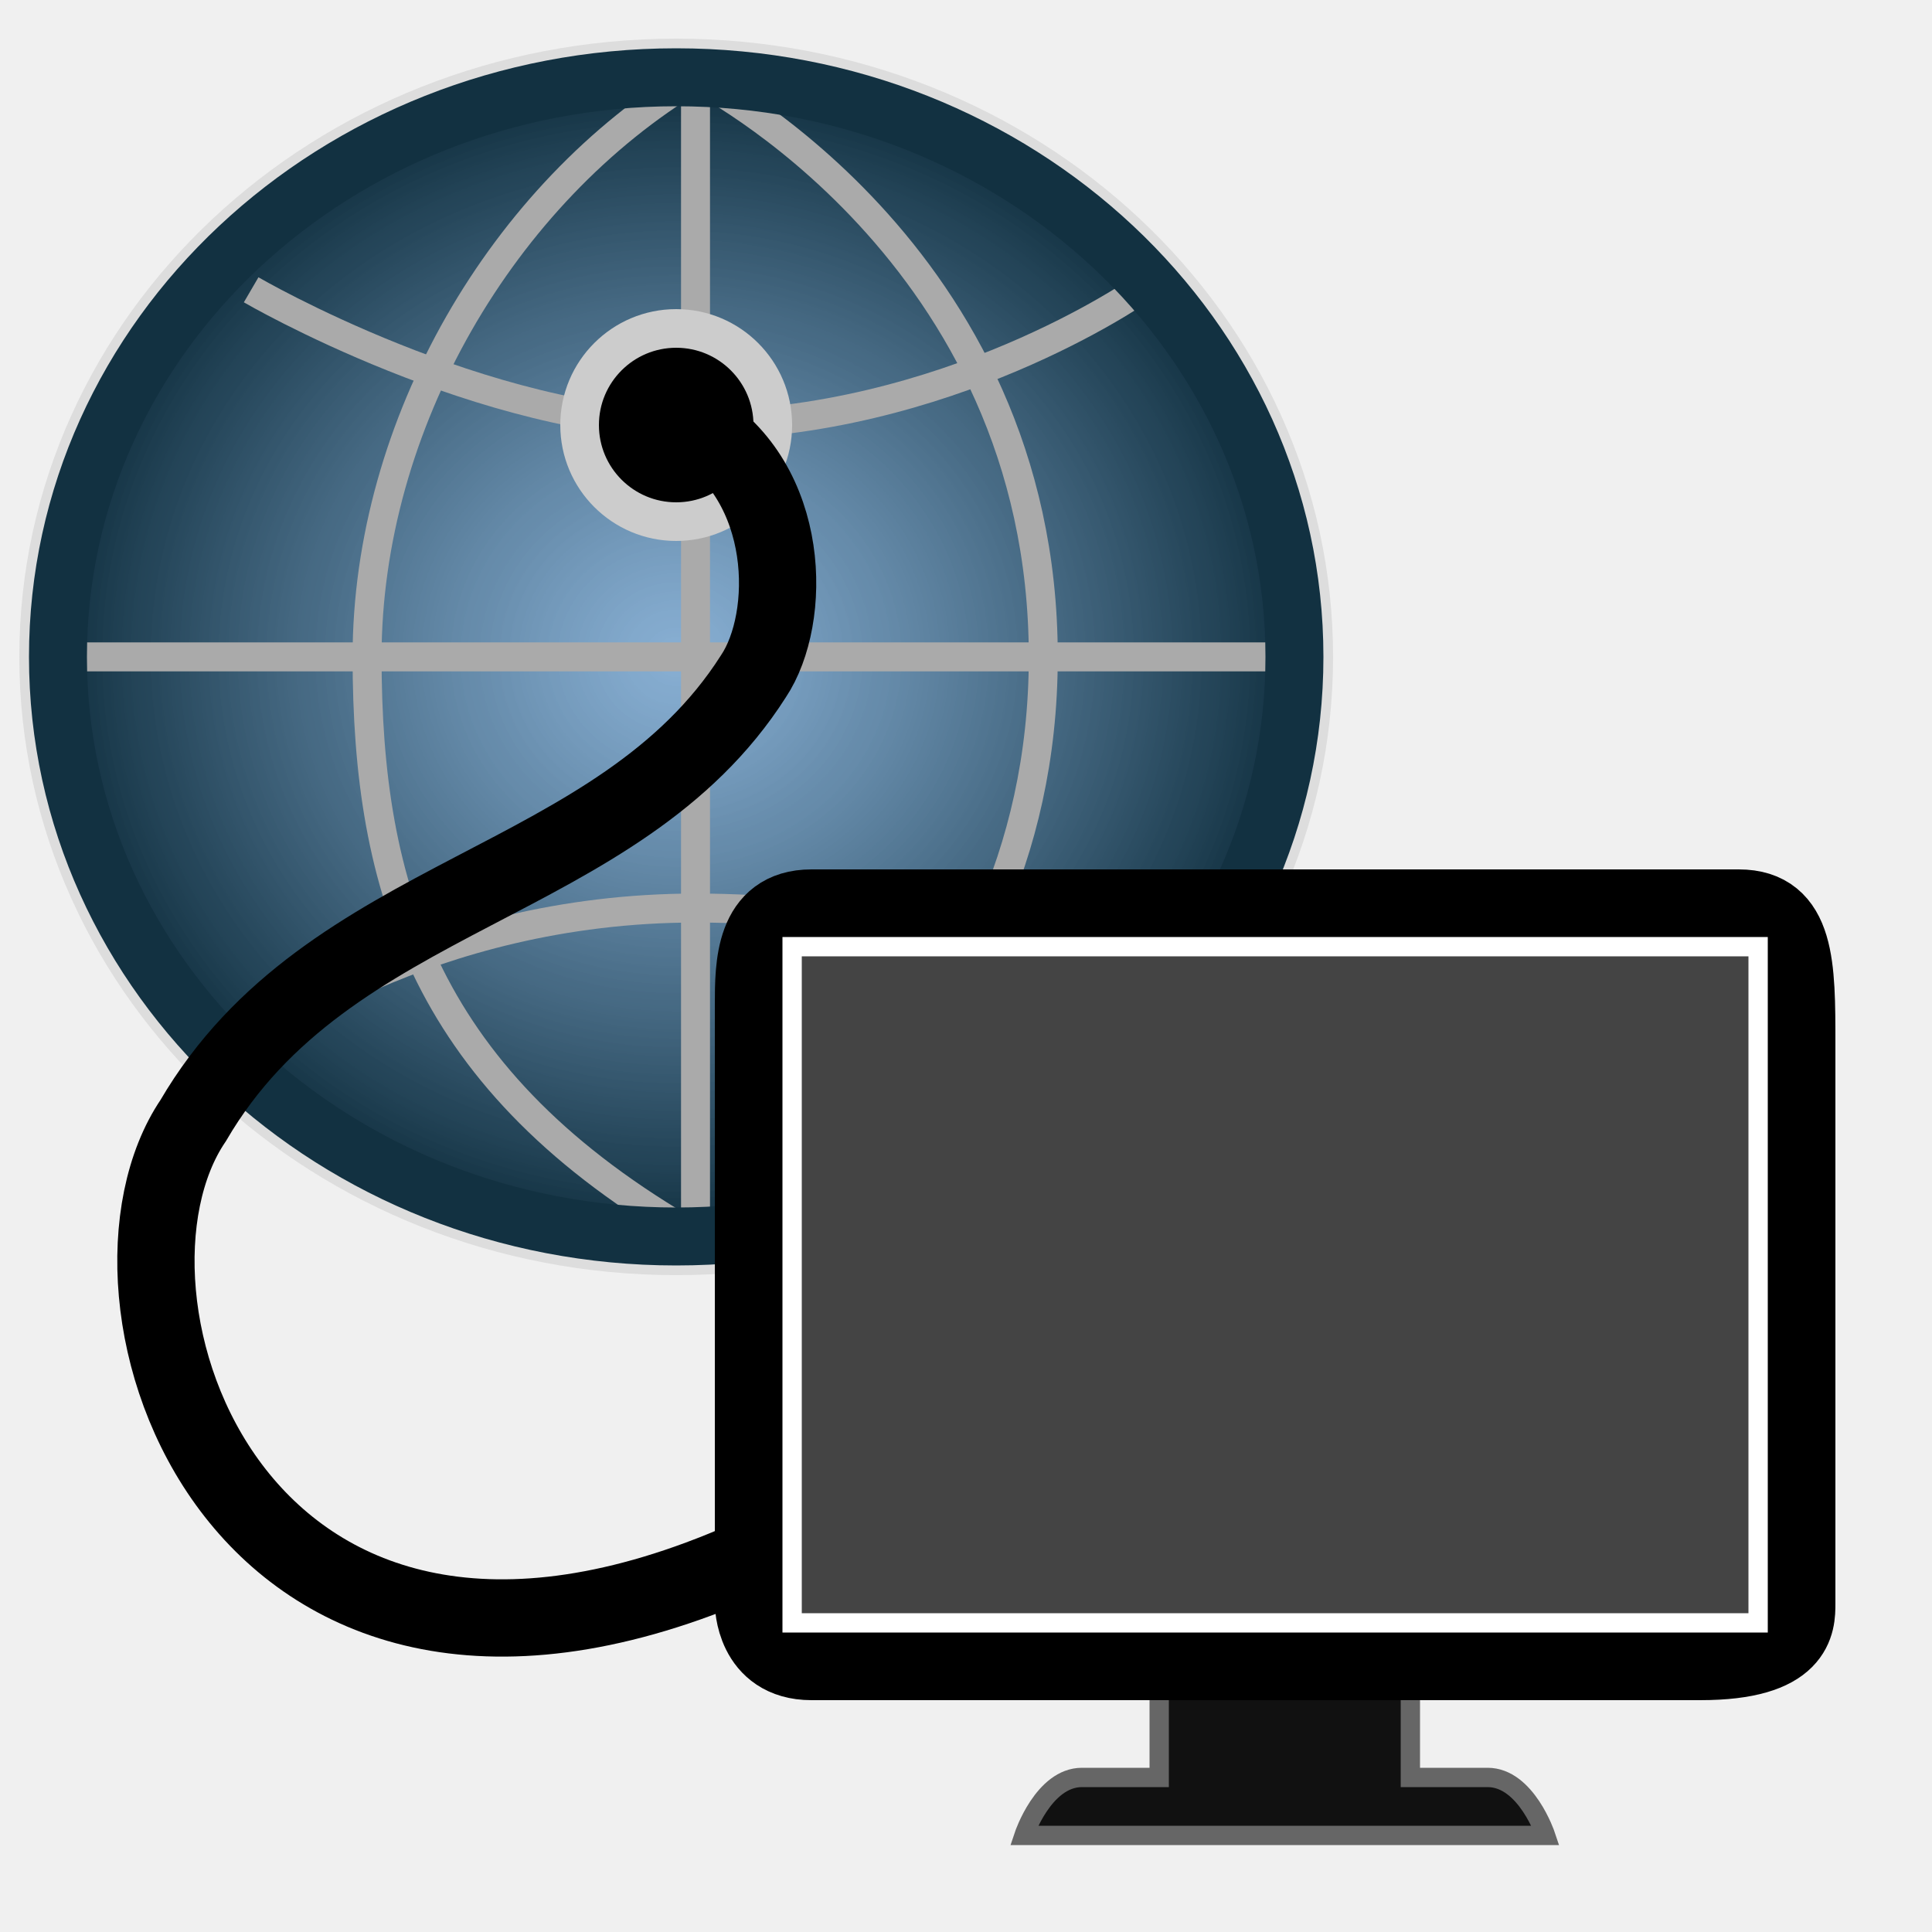
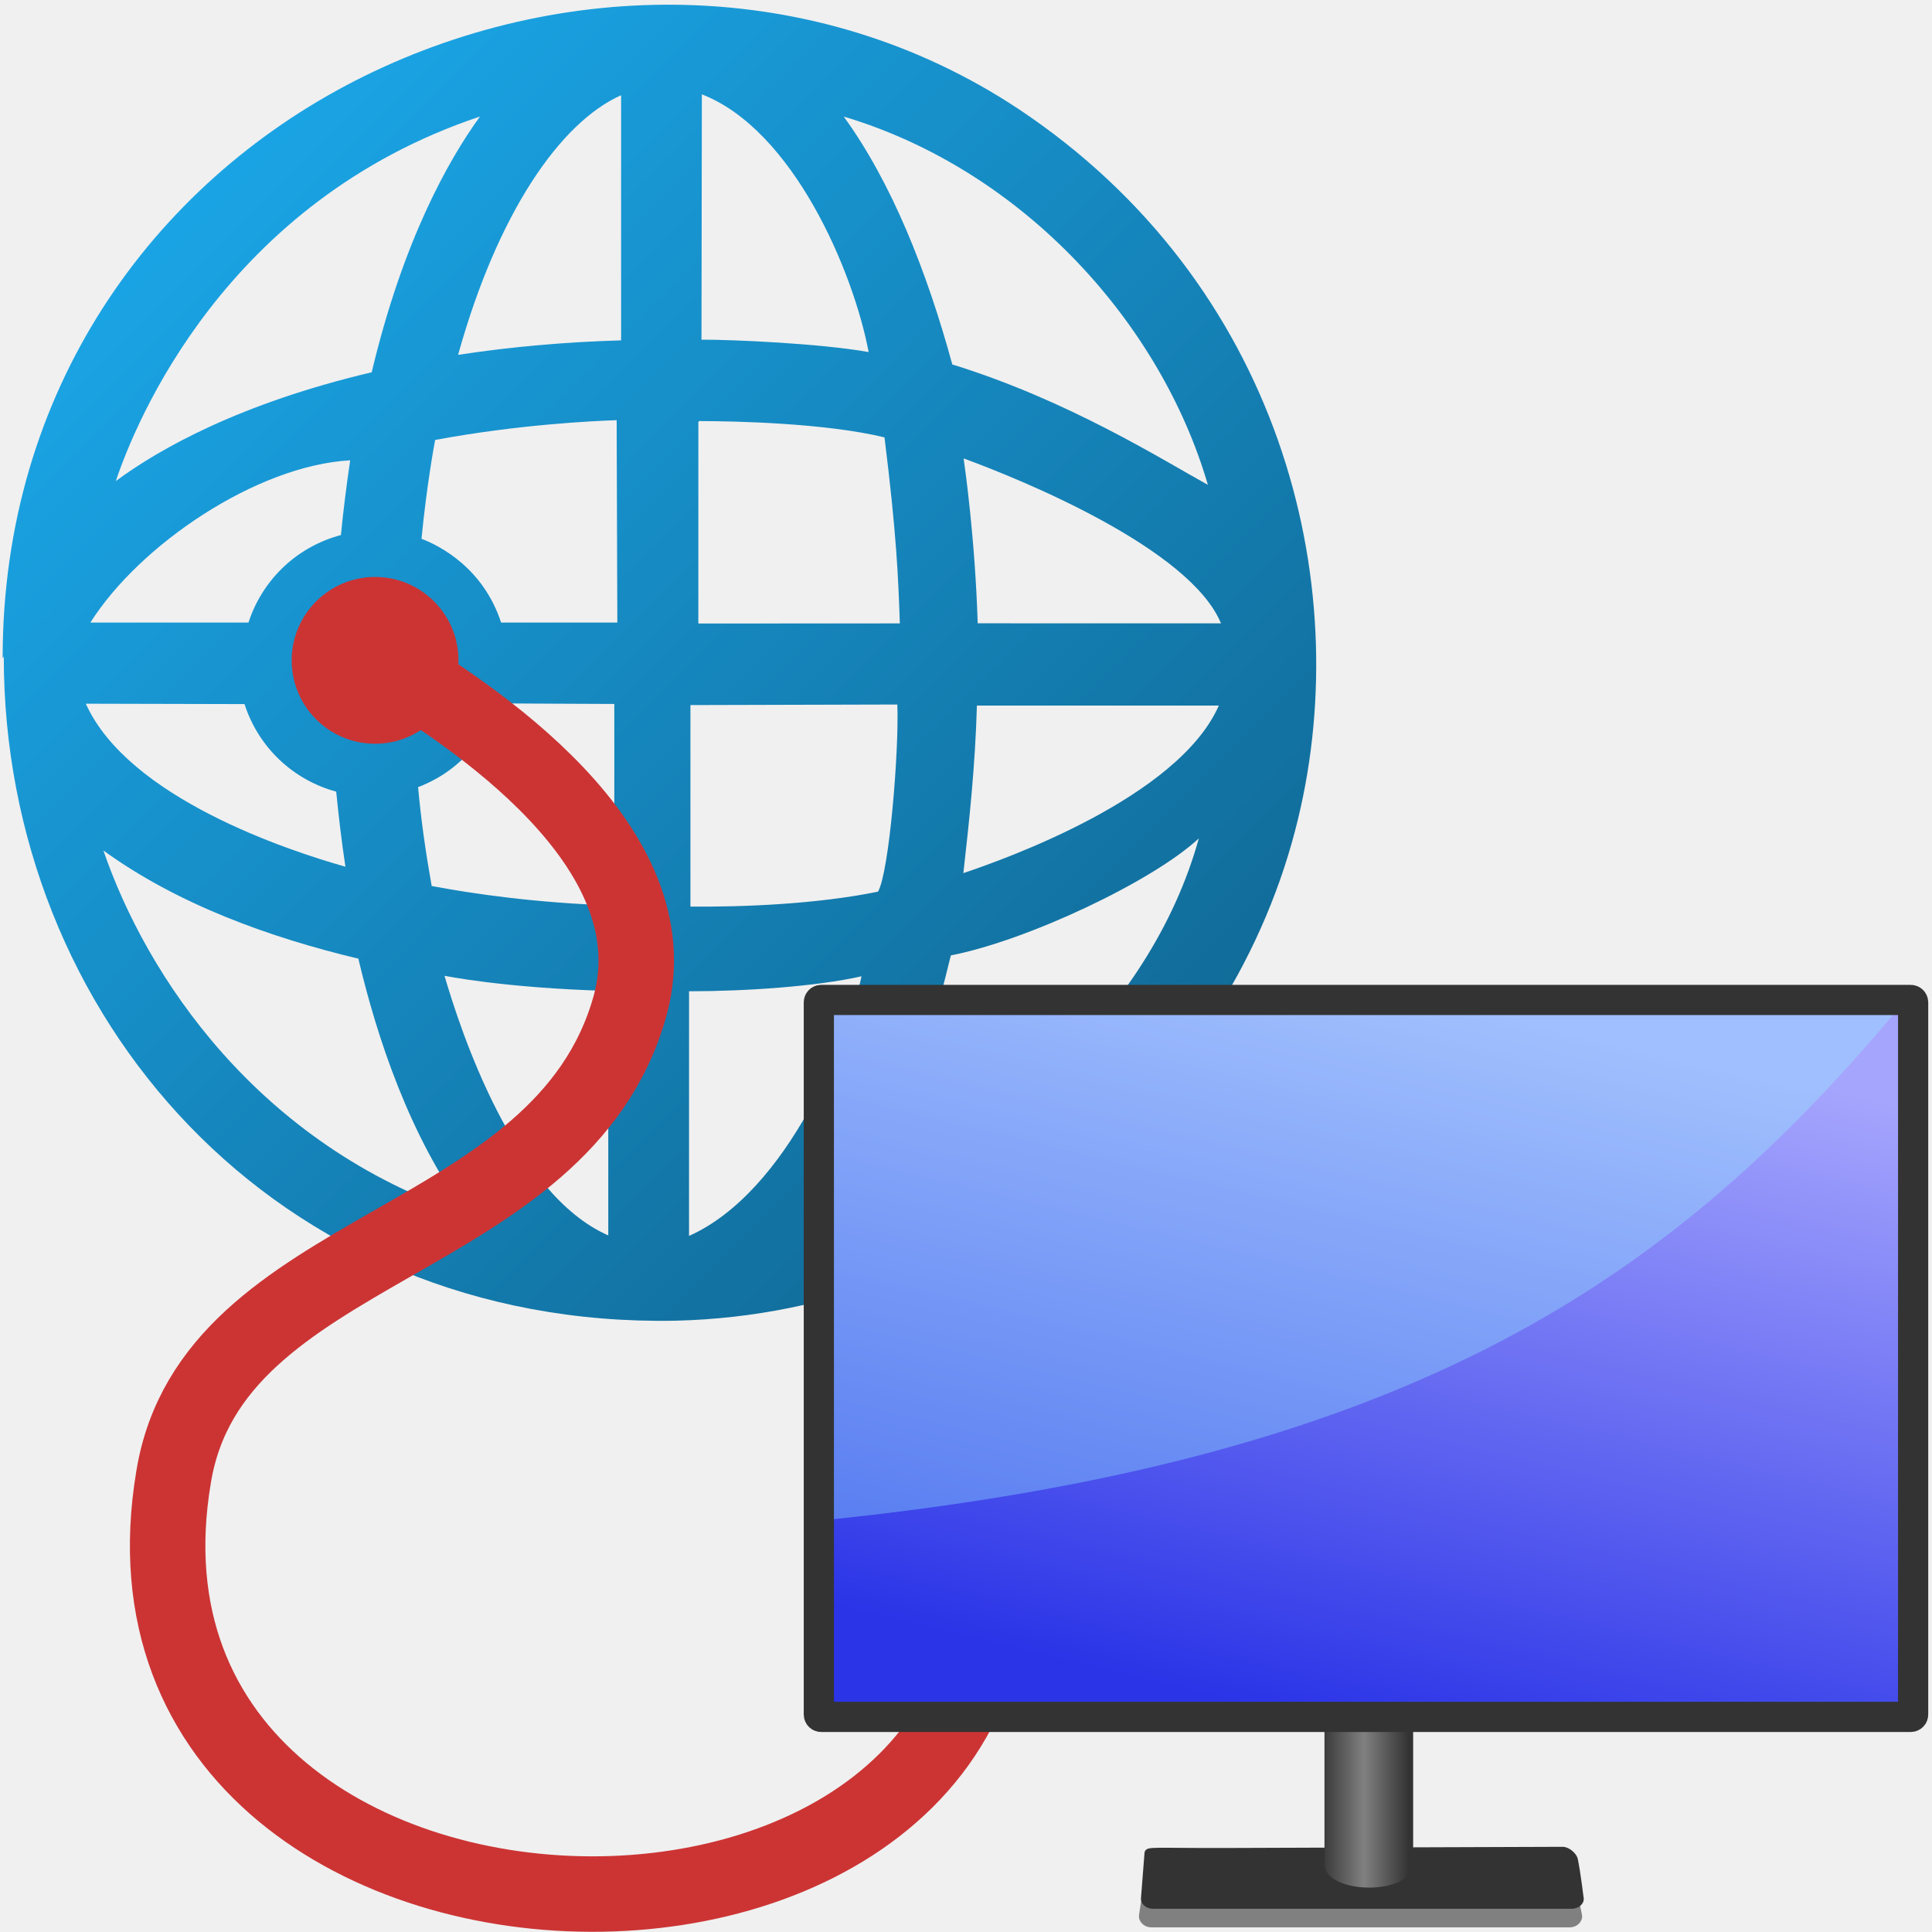
- <svg xmlns="http://www.w3.org/2000/svg" width="800px" height="800px" viewBox="0 0 100 100" version="1.1">
+ <svg xmlns="http://www.w3.org/2000/svg" width="512" height="512" version="1.1" viewBox="0 0 512 512">
  <defs>
-     <radialGradient id="RG1" cx="50%" cy="50%" fx="50%" fy="50%" r="50%">
-       <stop style="stop-color:rgb(103,155,203);stop-opacity:0.75;" offset="0%" />
-       <stop style="stop-color:rgb(18,49,65);stop-opacity:1;" offset="100%" />
-     </radialGradient>
+     <linearGradient id="a" x1="236" x2="277" y1="409" y2="409" gradientTransform="matrix(.575 0 0 .575 214 247)" gradientUnits="userSpaceOnUse">
+       <stop style="stop-color:#333" offset="0" />
+       <stop style="stop-color:#808080" offset=".5" />
+       <stop style="stop-color:#333" offset="1" />
+     </linearGradient>
+     <linearGradient id="b" x1="219" x2="298" y1="383" y2="53" gradientTransform="matrix(.575 0 0 .575 214 234)" gradientUnits="userSpaceOnUse">
+       <stop style="stop-color:#2b34e7" offset="0" />
+       <stop style="stop-color:#a5a5fd" offset="1" />
+     </linearGradient>
+     <linearGradient id="c" x1="70.1" x2="435" y1="77.1" y2="442" gradientTransform="matrix(.682 0 0 .683 .317 .142)" gradientUnits="userSpaceOnUse">
+       <stop style="stop-color:#1aa4e5" offset="0" />
+       <stop style="stop-color:#116b98" offset="1" />
+     </linearGradient>
  </defs>
-   <ellipse cx="35" cy="34" rx="32" ry="30" style="stroke-width:4;stroke:#dddddd;fill:none;" />
-   <ellipse cx="35" cy="34" rx="32" ry="30" style="fill:url(#RG1);fill-opacity:1;fill-rule:nonzero" />
-   <g style="fill:none;stroke:#aaaaaa;stroke-width:1.5px;stroke-linecap:butt;">
-     <path d="M 36,64 C 22,56 19,46 19,34 19,22 26,10 36,4 l 0,60 C 36,64 54,55 54,34 54,13 36,4 36,4" />
-     <path d="m 4,34 63,0 0,0" />
-     <path d="m 13,15 c 0,0 12,7 23,7 13,0 23,-7 23,-7" />
-     <path d="m 13,54 c 0,0 9,-7 23,-7 16,0 23,7 23,7" />
-   </g>
-   <ellipse cx="35" cy="34" rx="32" ry="30" style="stroke-width:3;stroke:#123141;fill:none;" />
-   <ellipse cx="35" cy="22" rx="5" ry="5" style="fill:#000000;stroke:#cccccc;stroke-width:2" />
-   <path style="fill:none;stroke:#000000;stroke-width:4;" d="M 38,81 C 12,92 3.9,67 10,58 17,46 32,46 39,35 41,32 41,25 36,22" />
-   <path style="fill:#111111;stroke:#666666" d="m 60,87 0,5 c 0,0 -3,0 -4,0 -2,0 -3,3 -3,3 1,0 26,0 27,0 0,0 -1,-3 -3,-3 -1,0 -4,0 -4,0 l 0,-5" />
-   <path style="fill:#ffffff;stroke:#000000;stroke-width:4px;stroke-linecap:butt" d="m 39,83 c 0,-8 0,-25 0,-31 0,-2 0,-5 3,-5 6,0 45,0 48,0 3,0 3,3 3,7 0,6 0,26 0,29 0,1 0,3 -5,3 -3,0 -43,0 -46,0 -3,0 -3,-3 -3,-3 z" />
-   <path style="fill:#444444;stroke:#ffffff" d="m 41,49 50,0 0,35 -50,0 z" />
+   <path d="m1 174c0 95 71.8 178 178 176 83.1-1.99 148-62.2 165-133 15.3-63.2-4.98-142-73.9-188-54.4-36.1-122-35.2-176-7.6-53.9 27.6-93.4 82.2-93.4 153zm185-149c24.3 9.45 40.2 47.1 44.2 68.3-12.7-2.27-35.7-3.29-44.3-3.29zm-21.4 65.2c-14.5 0.424-28.9 1.65-43.2 3.84 10.4-37.4 27-61.6 43.2-68.8zm-66.2 8.48c-34.7 8.22-55.9 20.1-67.7 28.8 5.18-15.5 28.9-74 96.5-96.6-8.41 11.6-20.4 32.9-28.7 67.8zm154-1.99c-6.77-24.8-16.1-48.3-28.8-65.8 47.8 14.3 84.1 55 96.5 97.6-12.2-6.73-37-22.4-67.7-31.9zm-88.8 68.3h-30.8c-4.75-14.5-16.3-20.4-21.1-22.2 1.36-14 3.35-24.8 3.62-26.2 22.3-4.13 41.7-5.01 48.1-5.24zm21.6-53.4c9.24 0 33.5 0.503 49.2 4.32 3.22 25.9 3.64 37 4.07 49.3-17.8 9e-3 -35.6 0.018-53.4 0.027 6.5e-4 -17.8 2e-3 -35.7 3e-3 -53.4l0.066 2e-3zm-92.4 10.4c-0.934 6.37-1.84 13.4-2.45 19.8-12.4 3.31-21.1 12.6-24.5 23.2h-41.9c13-20.6 44-41.6 68.8-43zm231 43.2c-21.6-2e-3 -43.2-3e-3 -64.7-6e-3 -0.698-22.6-3.42-41.5-3.73-43.7 15.7 5.75 60 23.9 68.2 43.7zm-161 21.4v53.4c-21-0.719-37.3-3.1-48.4-5.19-1.55-8.68-2.81-17.4-3.6-26.2 14.1-5.39 19.4-17.1 21.1-22.2 2.25 4e-3 22.8 0.154 30.9 0.154zm-98 0c3.81 11.8 13.2 20.2 24.3 23.2 0.652 6.63 1.44 13.3 2.44 19.9-15.3-4.34-57.5-18.2-68.8-43.2zm173 0.113c0.49 12.3-2.18 44.7-5.13 49.6-16.1 3.29-35.7 4.09-49.7 3.95v-53.4zm85.2 0.285c-10.8 24.5-57 40.8-67.7 44.4 1.62-14.3 3.14-28.6 3.59-44.4zm-102 135c22.7-28.3 29.4-63.2 31-68.8 20.3-3.96 53.4-19.6 65.7-31-13 46.9-55.9 82.7-97 99.7zm-126-67.8c4.9 20.7 13.6 47.2 28.9 67.8-55.9-18.6-85.2-63.7-96.5-96.6 19.7 14.3 44.2 23.1 67.7 28.7zm66.2 8.01v65.2c-25.1-11-39.2-54.5-43.4-68.8-9e-3 -0.035 15.3 3.21 43.4 4.01zm21.4 65.2c2e-3 -21.7 3e-3 -43.3 6e-3 -64.7 15 0 33.7-1.26 45.7-3.97-3.29 15.9-19.3 57-45.7 68.8z" fill="url(#c)" />
+   <path d="m258 384c44.4 156-237 156-212 7.45 10.2-62.7 103-60.1 121-125 11.5-42.1-41.3-76.8-67.1-92.2" style="fill:none;stroke-width:20;stroke:#cc3434" />
+   <ellipse cx="99.4" cy="175" rx="22.1" ry="22.1" fill="#cc3434" />
+   <path d="m304 498-1.46 9.56c-0.189 1.38 1.13 2.52 2.51 2.52h111c1.38 0 2.76-1.15 2.51-2.52l-2.05-10.1z" style="fill:#808080;stroke-width:1.38;stroke:#808080" />
+   <path d="m303 503c-0.173 1.22 1.13 2.22 2.53 2.22h111c1.4 0 2.76-1.01 2.53-2.22 0 0-0.841-6.83-1.53-10.2-0.243-1.21-2.01-2.75-3.4-2.75-35.5 0.122-71.3 0.258-89.8 0.311-18.3 0.052-20.4-0.455-20.4 0.74z" style="fill:#333;stroke-width:1.25;stroke:#333" />
+   <path d="m351 455h23.5v38.9c0 8.53-23.5 8.37-23.5 0z" fill="url(#a)" />
+   <path d="m217 265h288v190h-288z" fill="url(#b)" />
+   <path d="m217 265h288c-60.5 72.9-129 122-288 138z" style="fill-opacity:.35;fill:#97f0ff" />
+   <rect x="217" y="265" width="290" height="190" rx=".625" ry=".625" style="fill:none;stroke-width:8;stroke:#333" />
</svg>
